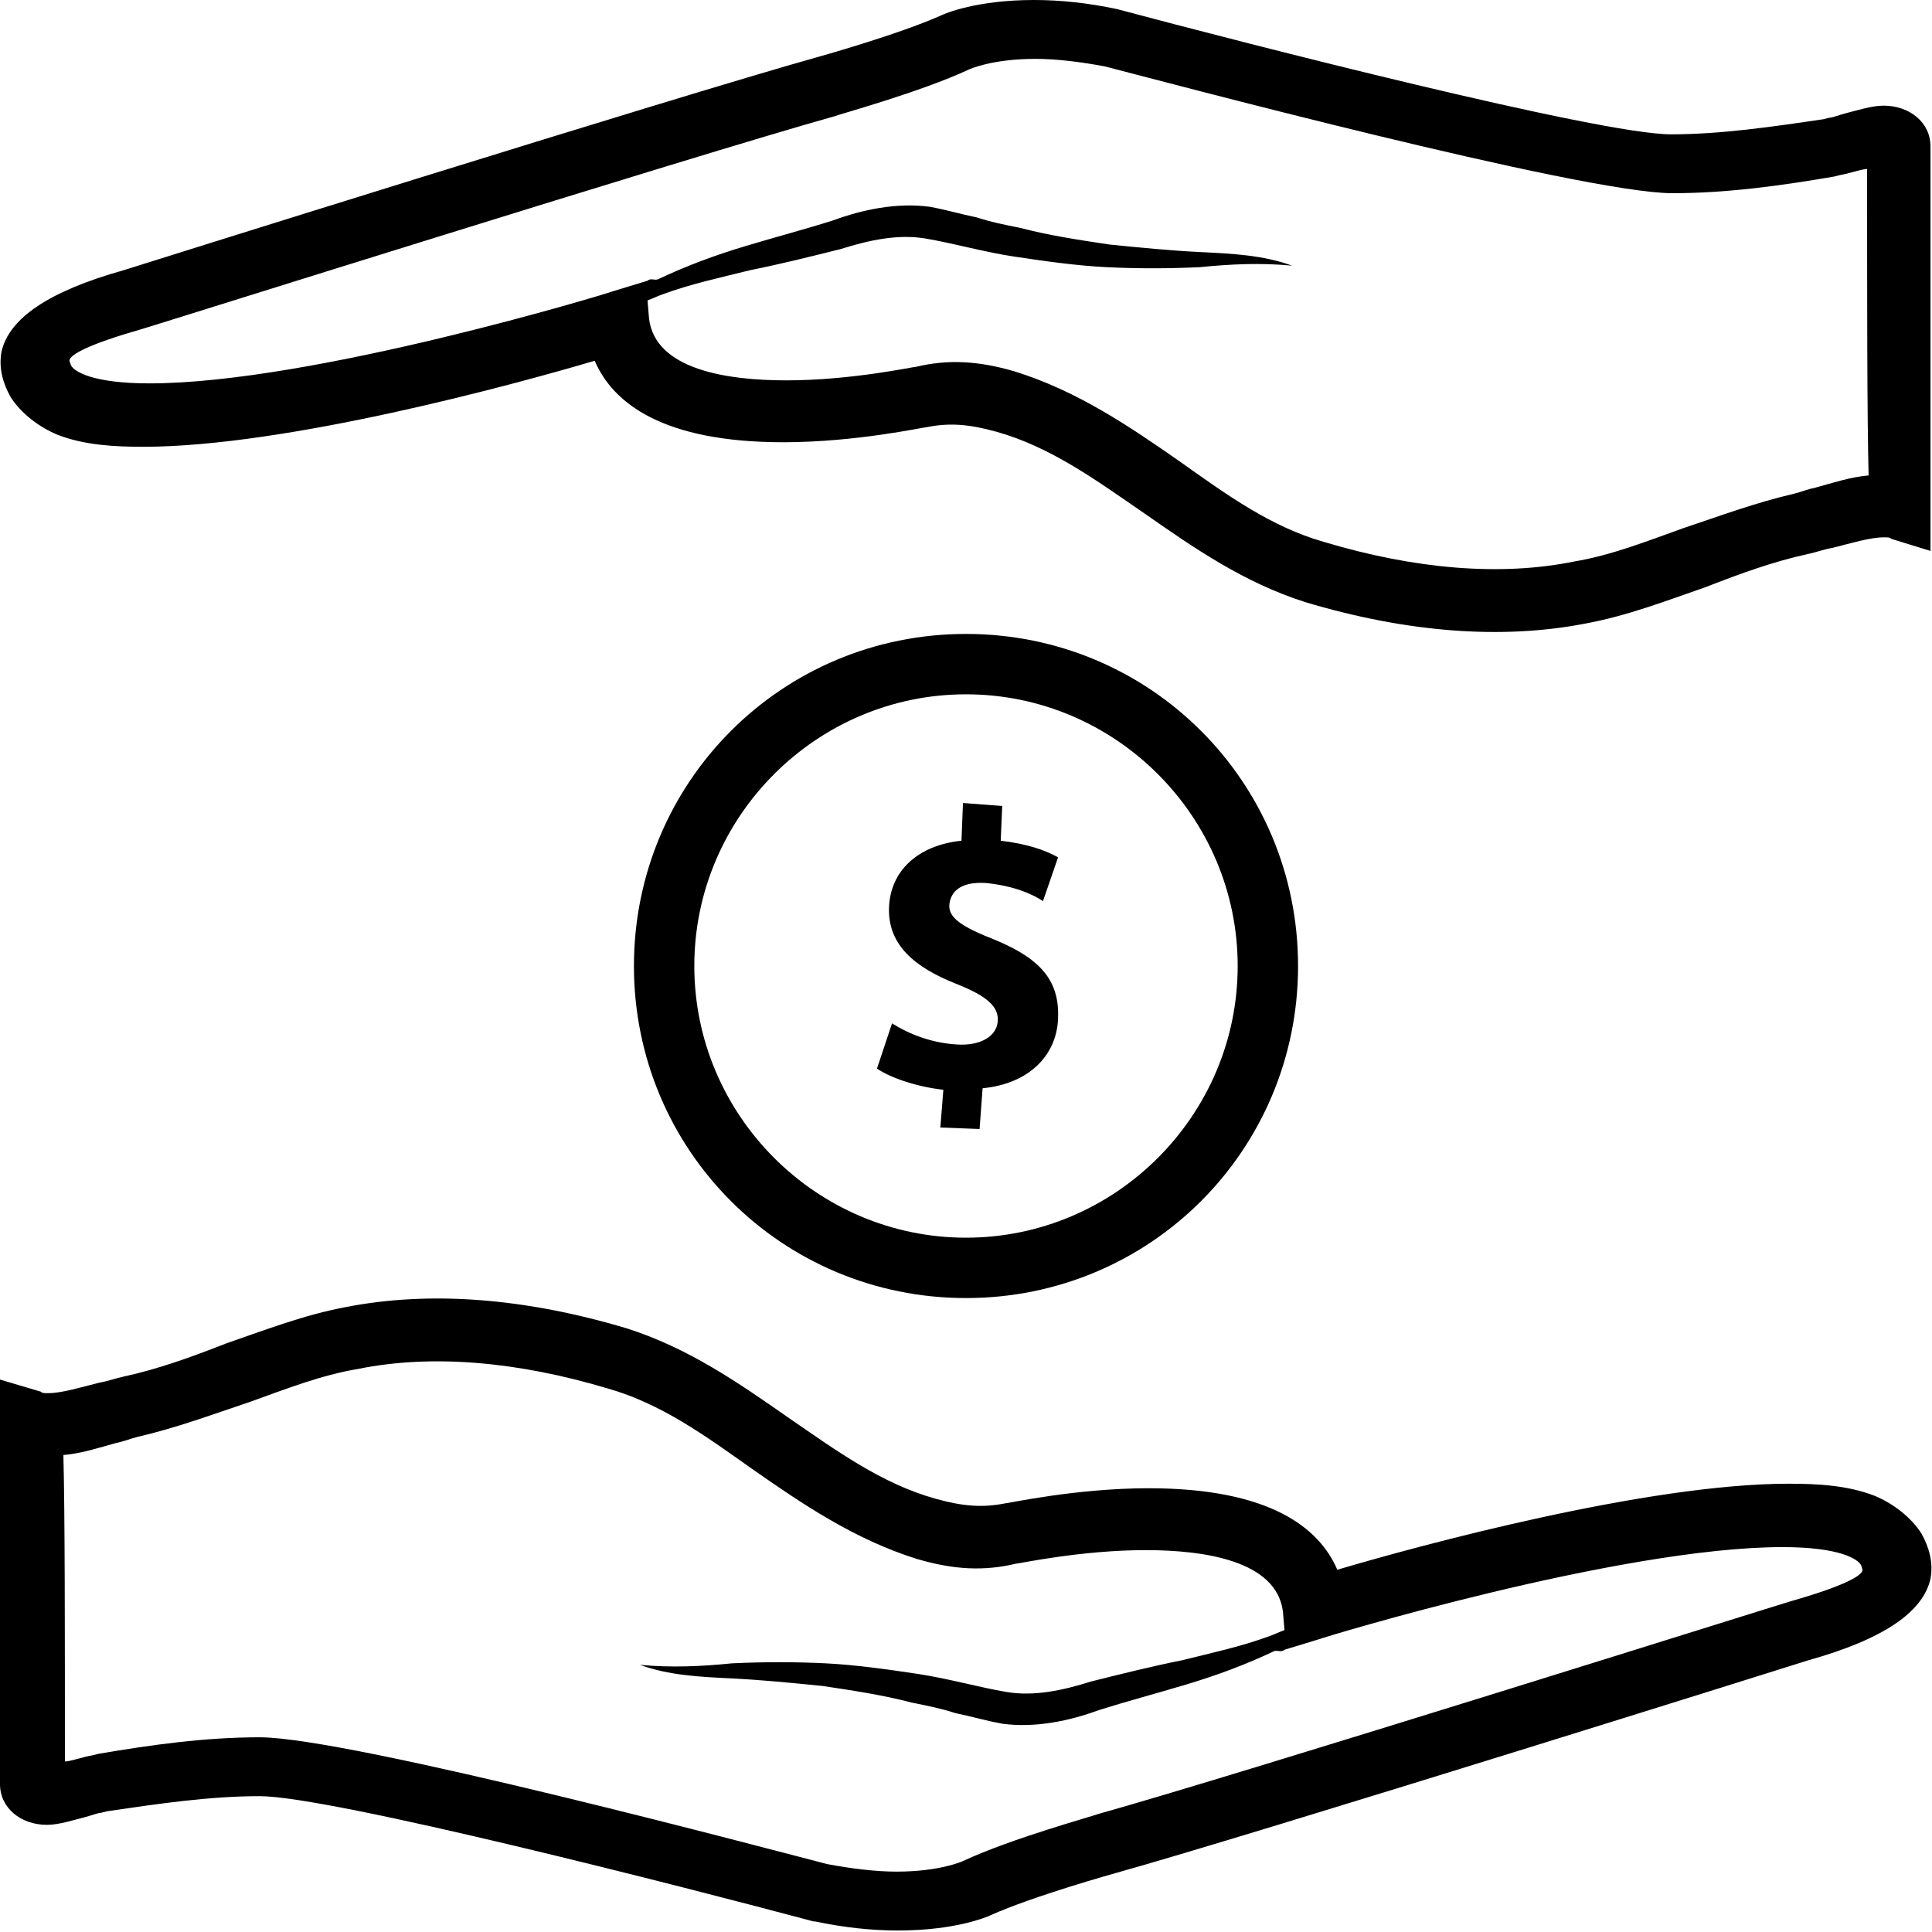
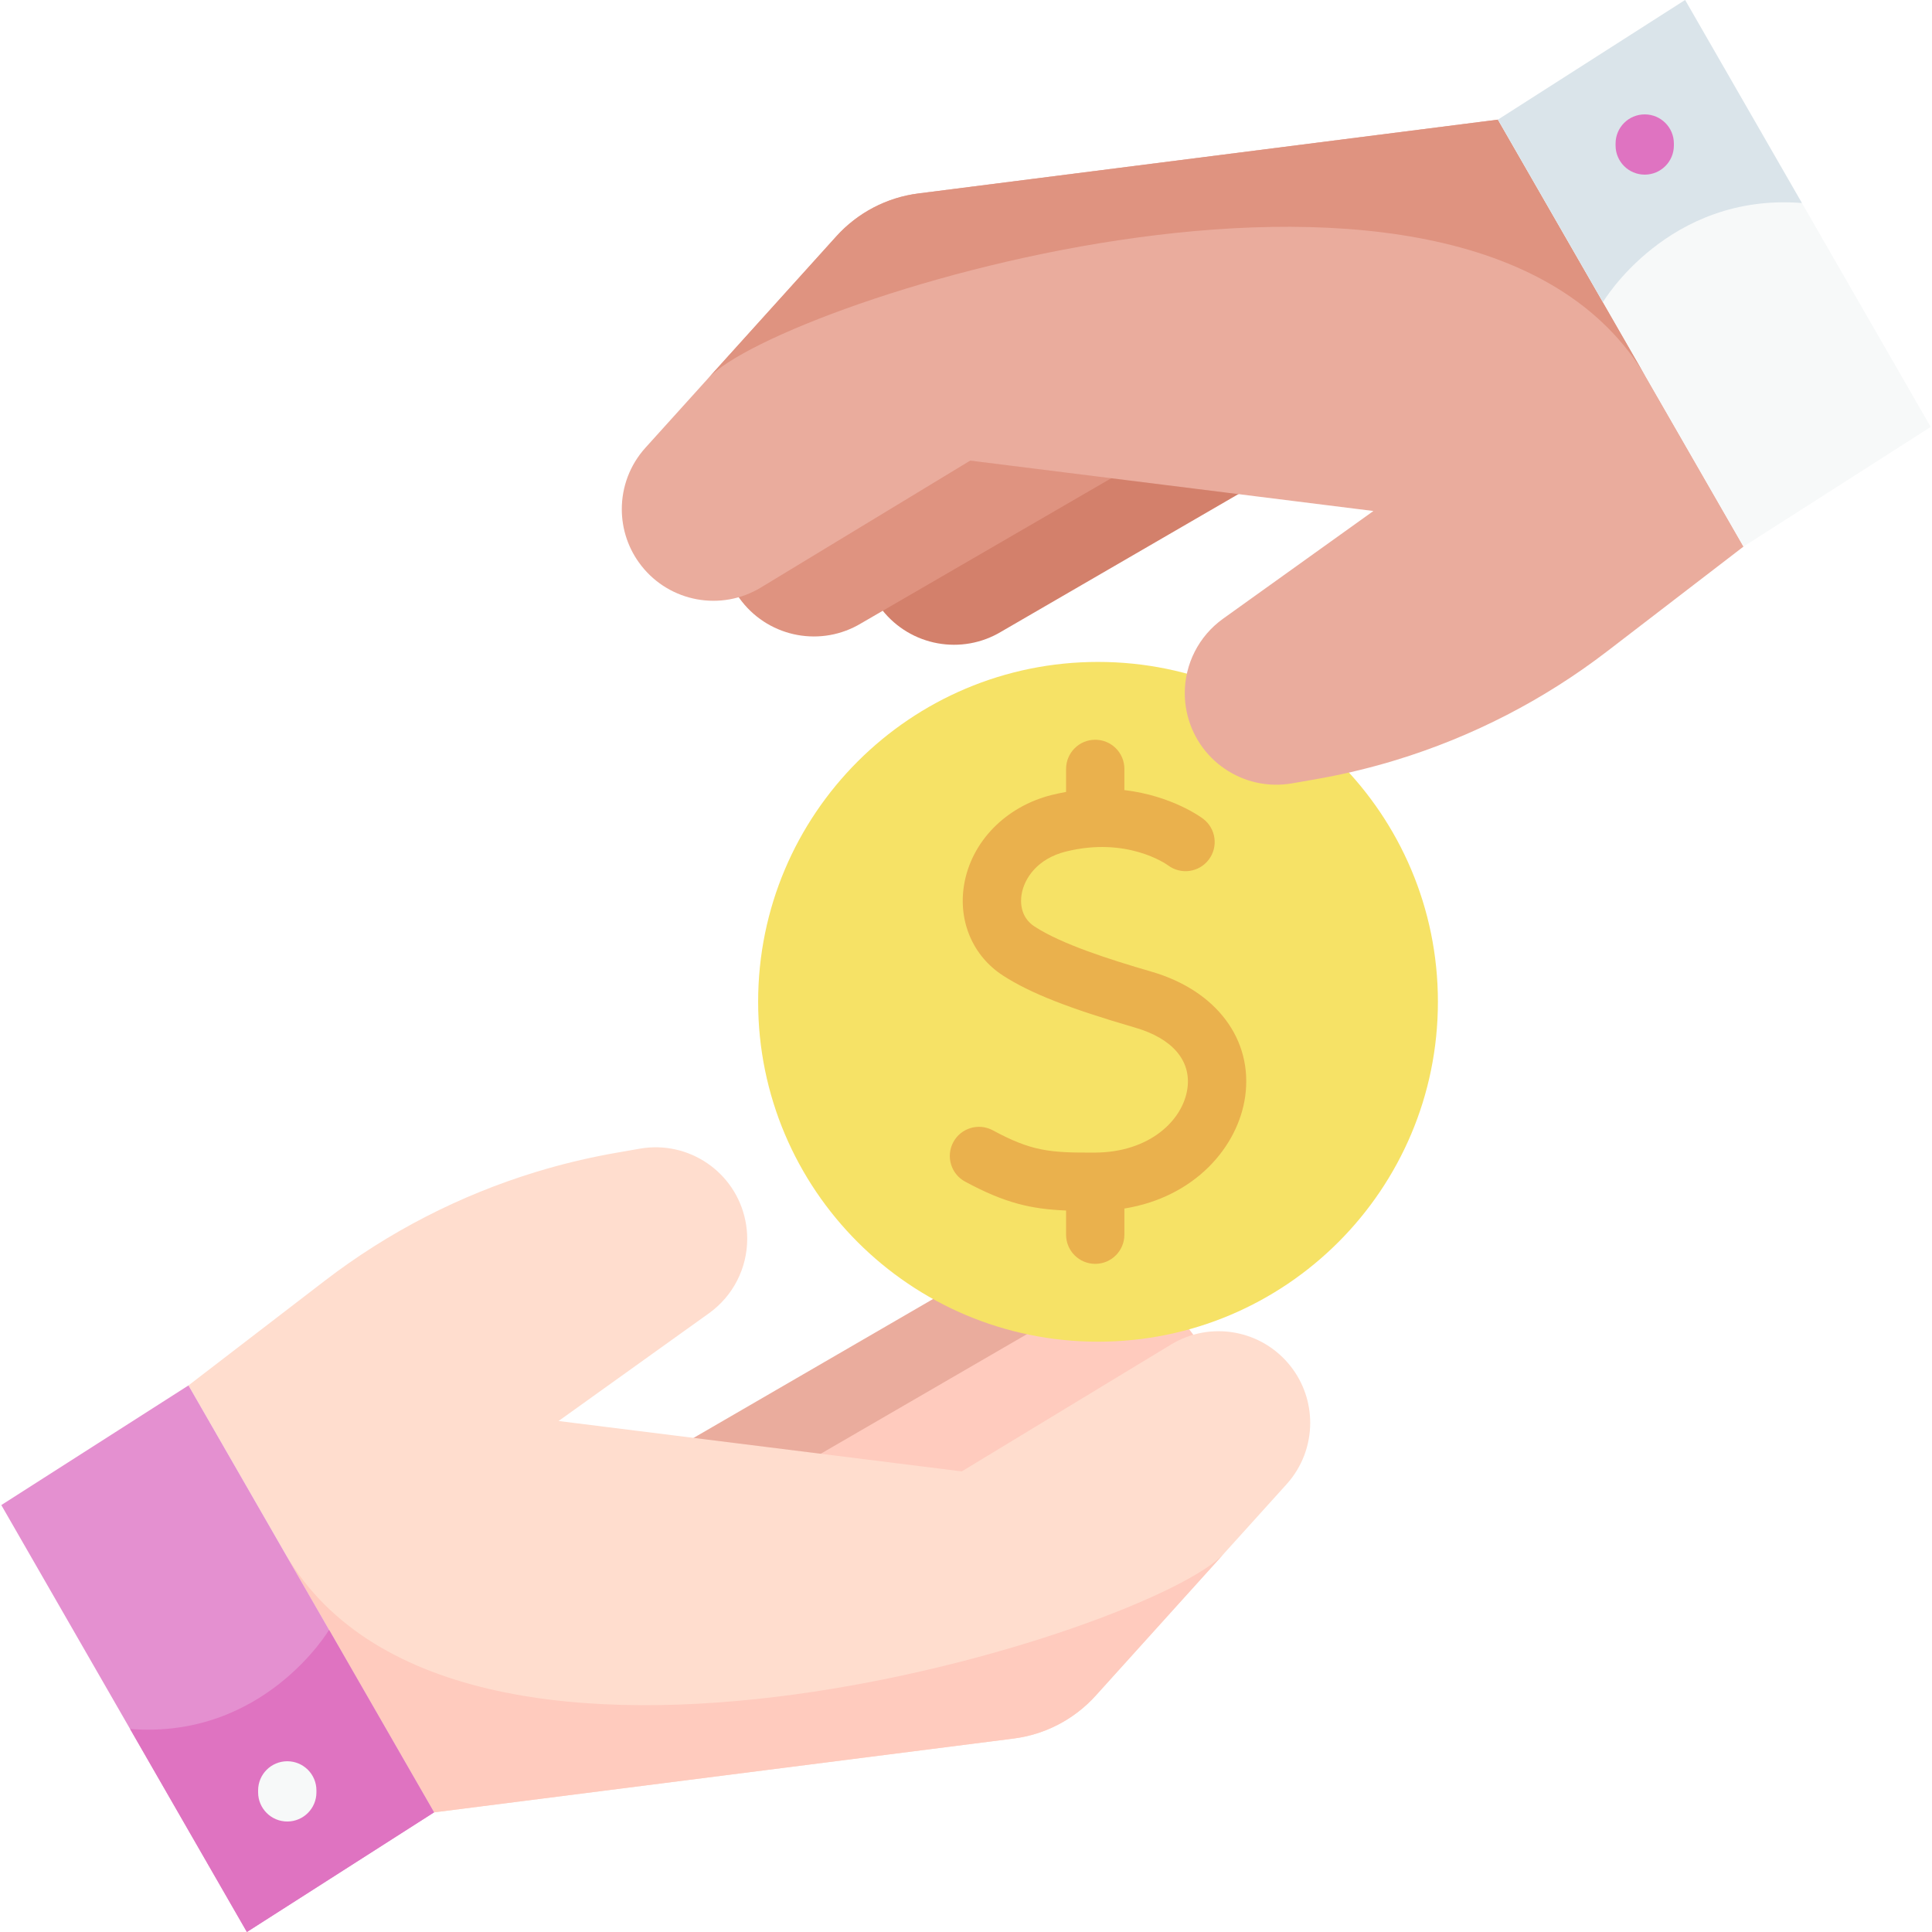
- <svg xmlns="http://www.w3.org/2000/svg" height="300px" width="300px" fill="#000000" version="1.1" x="0px" y="0px" viewBox="0 0 128 128" style="enable-background:new 0 0 128 128;" xml:space="preserve">
-   <path d="M127.3,101.6c-0.7-1.1-1.9-2-3.1-2.5c-1.8-0.7-3.8-0.8-5.7-0.8c-9.4,0-24.5,4.1-29.9,5.7c-1.2-2.8-4.5-5.4-12.5-5.4  c-4.8,0-9.3,1-9.5,1c-1.5,0.3-2.8,0.2-4.6-0.3c-3.6-1-6.6-3.2-9.8-5.4c-3.3-2.3-6.6-4.6-10.7-5.9c-6.7-2-13-2.5-18.6-1.4  c-2.7,0.5-5.3,1.5-7.9,2.4c-2.3,0.9-4.5,1.7-6.8,2.2c-0.5,0.1-1,0.3-1.6,0.4c-1.2,0.3-2.5,0.7-3.4,0.7c-0.3,0-0.4,0-0.5-0.1L0,91.4  c0,0,0,20.1,0,26.8c0,1.6,1.4,2.7,3.1,2.7c0.8,0,1.7-0.3,2.5-0.5c0.4-0.1,0.9-0.3,1.1-0.3l0.4-0.1c3.4-0.5,6.8-1,10.1-1  c4.7,0,28.1,6,36.7,8.3H54c1.9,0.4,3.7,0.6,5.5,0.6c3.8,0,5.9-0.9,6.1-1c2.9-1.3,8.3-2.8,8.3-2.8c9.3-2.6,45.6-14,45.9-14.1  c5-1.4,7.6-3.2,8.1-5.4C128.1,103.5,127.8,102.5,127.3,101.6z M118.6,106.1c-0.4,0.1-36.6,11.5-45.9,14.1c-0.2,0.1-5.7,1.6-8.9,3.1  c0,0-1.5,0.7-4.4,0.7c-1.4,0-3-0.2-4.6-0.5c-3.5-0.9-31.6-8.4-37.6-8.4c-3.6,0-7.2,0.5-10.7,1.1l-0.4,0.1c-0.6,0.1-1.1,0.3-1.7,0.4  H4.3c0-8.5,0-16.5-0.1-20.3c1.2-0.1,2.4-0.5,3.5-0.8c0.5-0.1,1-0.3,1.4-0.4c2.6-0.6,5-1.5,7.4-2.3c2.5-0.9,4.8-1.8,7.2-2.2  c4.9-1,10.6-0.5,16.6,1.3c3.5,1,6.4,3.1,9.5,5.3c3.3,2.3,6.8,4.7,11,6c2.4,0.7,4.4,0.8,6.5,0.3c0.2,0,4.3-0.9,8.6-0.9  c3.9,0,8.7,0.7,9.1,4.1l0.1,1.2c-0.3,0.1-0.7,0.3-1,0.4c-1.9,0.7-3.8,1.1-5.8,1.6c-2,0.4-4,0.9-6,1.4c-1.9,0.6-3.8,1-5.6,0.7  c-1.8-0.3-3.9-0.9-5.9-1.2c-2-0.3-4.1-0.6-6.1-0.7s-4.1-0.1-6.2,0c-2,0.2-4,0.3-6.1,0.1c1.9,0.7,4,0.8,6.1,0.9c2,0.1,4,0.3,6,0.5  c2,0.3,4,0.6,5.9,1.1c1,0.2,2,0.4,2.9,0.7c1,0.2,2,0.5,3.1,0.7c2.2,0.3,4.5-0.2,6.4-0.9c1.9-0.6,3.8-1.1,5.8-1.7s3.9-1.3,5.8-2.2  c0.2-0.1,0.5,0.1,0.7-0.1l0,0l2.3-0.7c0.2-0.1,19.9-6.1,30.7-6.1c3.8,0,5,0.8,5.2,1.2l0.1,0.3C123.4,104.4,122.1,105.1,118.6,106.1z  " />
-   <path d="M64,42c-12.2,0-22,9.8-22,22s9.8,22,22,22s22-9.8,22-22S76.2,42,64,42z M64,82c-9.9,0-18-8.1-18-18s8.1-18,18-18  s18,8.1,18,18S73.9,82,64,82z" />
-   <path d="M66,62.3c-2.3-0.9-3.2-1.5-3.1-2.4c0.1-0.8,0.7-1.5,2.4-1.4c2,0.2,3.2,0.8,3.8,1.2l1-2.9c-0.9-0.5-2.1-0.9-3.8-1.1l0.1-2.3  l-2.6-0.2l-0.1,2.5c-2.9,0.3-4.7,2-4.8,4.4c-0.1,2.5,1.7,4,4.5,5.1c2,0.8,2.8,1.5,2.7,2.5c-0.1,1-1.2,1.6-2.7,1.5  c-1.7-0.1-3.2-0.7-4.3-1.4l-1,3c0.9,0.6,2.6,1.2,4.4,1.4l-0.2,2.5l2.6,0.1l0.2-2.7c3.1-0.3,4.9-2.2,5-4.6  C70.2,65.1,69.1,63.6,66,62.3z" />
-   <path d="M0.7,26.3c0.7,1.1,1.9,2,3.1,2.5c1.8,0.7,3.8,0.8,5.7,0.8c9.4,0,24.5-4.1,29.9-5.7c1.2,2.8,4.5,5.4,12.5,5.4  c4.8,0,9.3-1,9.5-1c1.5-0.3,2.8-0.2,4.6,0.3c3.6,1,6.6,3.2,9.8,5.4c3.3,2.3,6.6,4.6,10.7,5.9c6.7,2,13,2.5,18.6,1.4  c2.7-0.5,5.3-1.5,7.9-2.4c2.3-0.9,4.5-1.7,6.8-2.2c0.5-0.1,1-0.3,1.6-0.4c1.2-0.3,2.5-0.7,3.4-0.7c0.3,0,0.4,0,0.5,0.1l2.6,0.8  c0,0,0-20.1,0-26.8c0-1.6-1.4-2.7-3.1-2.7c-0.8,0-1.7,0.3-2.5,0.5c-0.4,0.1-0.9,0.3-1.1,0.3l-0.4,0.1c-3.4,0.5-6.8,1-10.1,1  c-4.7,0-28.1-6-36.7-8.3H74C72.1,0.2,70.3,0,68.5,0c-3.8,0-5.9,0.9-6.1,1c-2.9,1.3-8.3,2.8-8.3,2.8c-9.3,2.6-45.6,14-45.9,14.1  c-5,1.4-7.6,3.2-8.1,5.4C-0.1,24.4,0.2,25.4,0.7,26.3z M9.4,21.8C9.8,21.7,46,10.3,55.3,7.7c0.2-0.1,5.7-1.6,8.9-3.1  c0,0,1.5-0.7,4.4-0.7c1.4,0,3,0.2,4.6,0.5c3.5,0.9,31.6,8.4,37.6,8.4c3.6,0,7.2-0.5,10.7-1.1l0.4-0.1c0.6-0.1,1.1-0.3,1.7-0.4h0.1  c0,8.5,0,16.5,0.1,20.3c-1.2,0.1-2.4,0.5-3.5,0.8c-0.5,0.1-1,0.3-1.4,0.4c-2.6,0.6-5,1.5-7.4,2.3c-2.5,0.9-4.8,1.8-7.2,2.2  c-4.9,1-10.6,0.5-16.6-1.3c-3.5-1-6.4-3.1-9.5-5.3c-3.3-2.3-6.8-4.7-11-6c-2.4-0.7-4.4-0.8-6.5-0.3c-0.2,0-4.3,0.9-8.6,0.9  c-3.9,0-8.7-0.7-9.1-4.1l-0.1-1.2c0.3-0.1,0.7-0.3,1-0.4c1.9-0.7,3.8-1.1,5.8-1.6c2-0.4,4-0.9,6-1.4c1.9-0.6,3.8-1,5.6-0.7  c1.8,0.3,3.9,0.9,5.9,1.2c2,0.3,4.1,0.6,6.1,0.7s4.1,0.1,6.2,0c2-0.2,4-0.3,6.1-0.1c-1.9-0.7-4-0.8-6.1-0.9c-2-0.1-4-0.3-6-0.5  c-2-0.3-4-0.6-5.9-1.1c-1-0.2-2-0.4-2.9-0.7c-1-0.2-2-0.5-3.1-0.7c-2.2-0.3-4.5,0.2-6.4,0.9c-1.9,0.6-3.8,1.1-5.8,1.7  c-2,0.6-3.9,1.3-5.8,2.2c-0.2,0.1-0.5-0.1-0.7,0.1l0,0l-2.3,0.7c-0.2,0.1-19.9,6.1-30.7,6.1c-3.8,0-5-0.8-5.2-1.2l-0.1-0.3  C4.6,23.5,5.9,22.8,9.4,21.8z" />
+ <svg xmlns="http://www.w3.org/2000/svg" id="Capa_1" enable-background="new 0 0 512 512" height="512" viewBox="0 0 512 512" width="512">
+   <g>
+     <g>
+       <path d="m156.914 396.659 89.669-52.008c10.498-6.366 24.095-3.893 31.68 5.76 7.303 9.295 6.851 22.498-1.071 31.271l-99.654 42.774z" fill="#eaac9d" />
+       <path d="m194.058 398.859 89.669-52.008c10.498-6.366 24.095-3.893 31.68 5.76 7.303 9.295 6.851 22.498-1.071 31.271l-99.654 42.774z" fill="#ffcbbe" />
+       <path d="m347.217 377.067c0 5.838-2.096 11.662-6.256 16.267l-16.577 18.356-34.016 37.677c-5.663 6.269-13.375 10.301-21.747 11.366l-153.591 19.562-39.241-68.221c-.297-.492-.58-.991-.863-1.497-.047-.081-.088-.162-.135-.236l-1.968-3.431c-.034-.054-.067-.108-.094-.155l-22.779-39.604 36.119-27.74c16.84-12.93 35.823-22.684 56.019-28.846.856-.263 1.712-.519 2.568-.762 6.128-1.766 12.37-3.209 18.687-4.308l6.256-1.092c12.93-2.245 25.306 6.195 27.929 19.051.33 1.618.492 3.242.492 4.854 0 7.725-3.701 15.107-10.132 19.718l-39.861 28.556 106.855 13.354 55.467-33.632c10.496-6.364 24.093-3.89 31.677 5.764 3.472 4.415 5.191 9.714 5.191 14.999z" fill="#ffddce" />
+       <path d="m324.384 411.69-34.016 37.677c-5.663 6.269-13.375 10.301-21.747 11.366l-153.591 19.562-39.241-68.221c46.42 78.528 229.996 20.217 248.595-.384z" fill="#ffcbbe" />
+       <path d="m72.823 406.91c.661 1.119 1.315 2.258 1.968 3.431z" fill="#ffcbbe" />
+       <path d="m115.03 480.293-49.602 31.707-30.953-53.803-34.129-59.338 49.602-31.707 37.262 64.775z" fill="#e490d0" />
+       <path d="m115.03 480.293-49.602 31.707-30.953-53.803c35.504 2.785 52.735-26.27 52.735-26.27z" fill="#df73c1" />
+       <path d="m76.13 482.717c-4.267 0-7.726-3.459-7.726-7.726v-.515c0-4.267 3.459-7.726 7.726-7.726s7.726 3.459 7.726 7.726v.515c.001 4.267-3.459 7.726-7.726 7.726z" fill="#f7f9f9" />
+     </g>
+     <g>
+       <circle cx="290.987" cy="265.489" fill="#f6e266" r="90.073" />
+       <path d="m305.208 257.518c-11.253-3.276-23.737-7.259-31.009-11.956-3.982-2.572-3.749-6.828-3.464-8.539.71-4.258 4.172-9.477 11.759-11.36 16.135-4.003 26.519 3.278 27.065 3.674 3.395 2.534 8.205 1.862 10.772-1.52 2.581-3.398 1.919-8.245-1.479-10.826-.458-.349-8.228-6.109-20.878-7.61v-5.613c0-4.267-3.459-7.726-7.726-7.726s-7.726 3.459-7.726 7.726v6.106c-1.228.219-2.475.474-3.749.79-12.236 3.036-21.374 12.385-23.28 23.817-1.615 9.685 2.341 18.904 10.321 24.059 7.208 4.656 17.37 8.658 35.074 13.813 9.797 2.852 14.825 8.72 13.793 16.099-1.173 8.387-9.956 16.92-24.476 16.999-12.079.07-16.842-.378-27.104-5.906-3.756-2.023-8.442-.62-10.466 3.137s-.619 8.443 3.137 10.466c10.521 5.669 17.397 7.27 26.749 7.651v6.409c0 4.267 3.459 7.726 7.726 7.726s7.726-3.459 7.726-7.726v-6.936c18.74-3.01 30.159-16.441 32.011-29.683 2.112-15.092-7.614-28.075-24.776-33.071z" fill="#eab14d" />
+     </g>
+     <g>
+       <path d="m355.086 115.342-89.669 52.008c-10.498 6.366-24.095 3.893-31.68-5.76-7.303-9.295-6.851-22.498 1.071-31.271l99.654-42.774z" fill="#d3806b" />
+       <path d="m317.942 113.141-89.669 52.008c-10.498 6.366-24.095 3.893-31.68-5.76-7.303-9.295-6.851-22.498 1.071-31.271l99.654-42.774z" fill="#df9380" />
+       <path d="m164.783 134.933c0-5.838 2.097-11.662 6.256-16.267l16.577-18.356 34.016-37.677c5.663-6.269 13.374-10.301 21.747-11.366l153.591-19.562 39.24 68.221c.297.492.58.991.863 1.497.047.081.088.162.135.236l1.968 3.431c.034.054.067.108.094.155l22.778 39.605-36.119 27.74c-16.84 12.93-35.823 22.684-56.019 28.846-.856.263-1.712.519-2.568.762-6.128 1.766-12.37 3.209-18.687 4.308l-6.256 1.092c-12.93 2.245-25.306-6.195-27.929-19.051-.33-1.618-.492-3.243-.492-4.854 0-7.725 3.701-15.107 10.132-19.718l39.861-28.556-106.855-13.354-55.467 33.632c-10.496 6.364-24.093 3.89-31.677-5.764-3.47-4.416-5.189-9.715-5.189-15z" fill="#eaac9d" />
+       <path d="m187.616 100.31 34.016-37.677c5.663-6.269 13.374-10.301 21.747-11.366l153.591-19.562 39.24 68.221c-46.419-78.528-229.995-20.217-248.594.384z" fill="#df9380" />
+       <path d="m439.177 105.09c-.661-1.119-1.315-2.258-1.968-3.431z" fill="#ffcbbe" />
+       <path d="m396.97 31.707 49.602-31.707 30.953 53.803 34.129 59.338-49.602 31.707-37.262-64.775z" fill="#f7f9f9" />
+       <path d="m396.97 31.707 49.602-31.707 30.953 53.803c-35.504-2.785-52.735 26.27-52.735 26.27z" fill="#dae4ea" />
+       <path d="m435.87 46.281c-4.267 0-7.726-3.459-7.726-7.726v-.515c0-4.267 3.459-7.726 7.726-7.726s7.726 3.459 7.726 7.726v.515c0 4.266-3.459 7.726-7.726 7.726z" fill="#df73c1" />
+     </g>
+   </g>
</svg>
